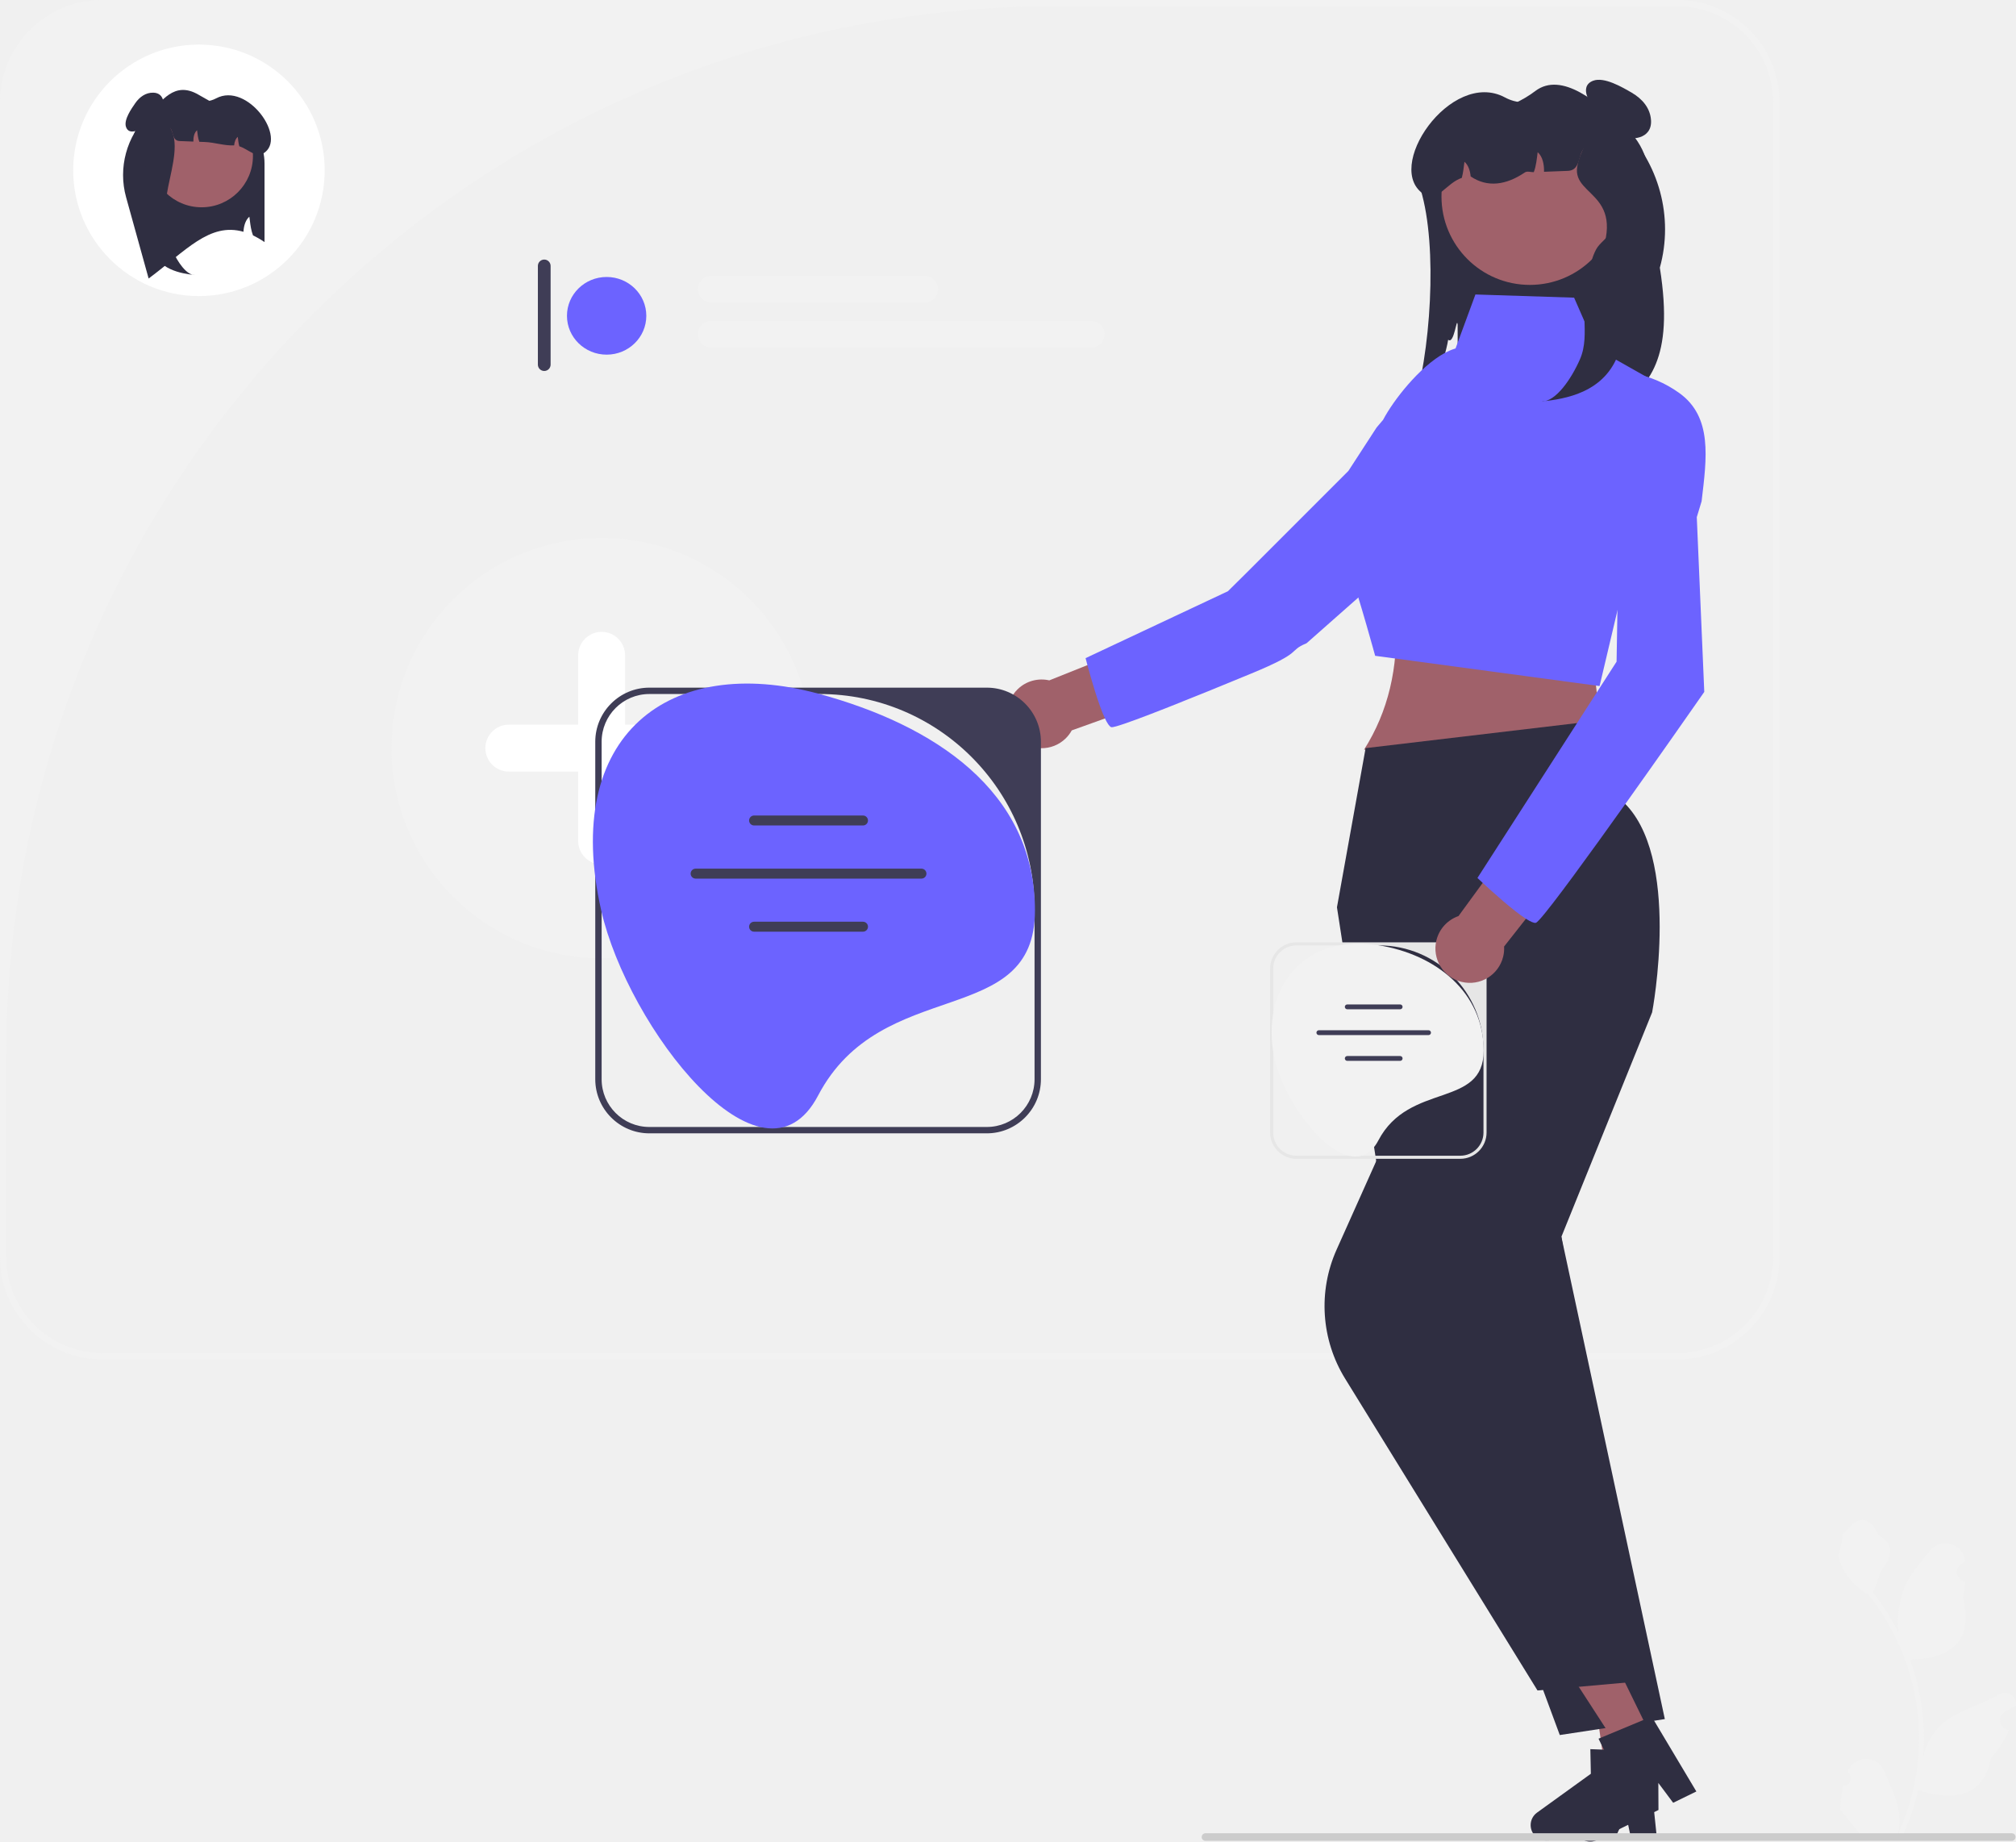
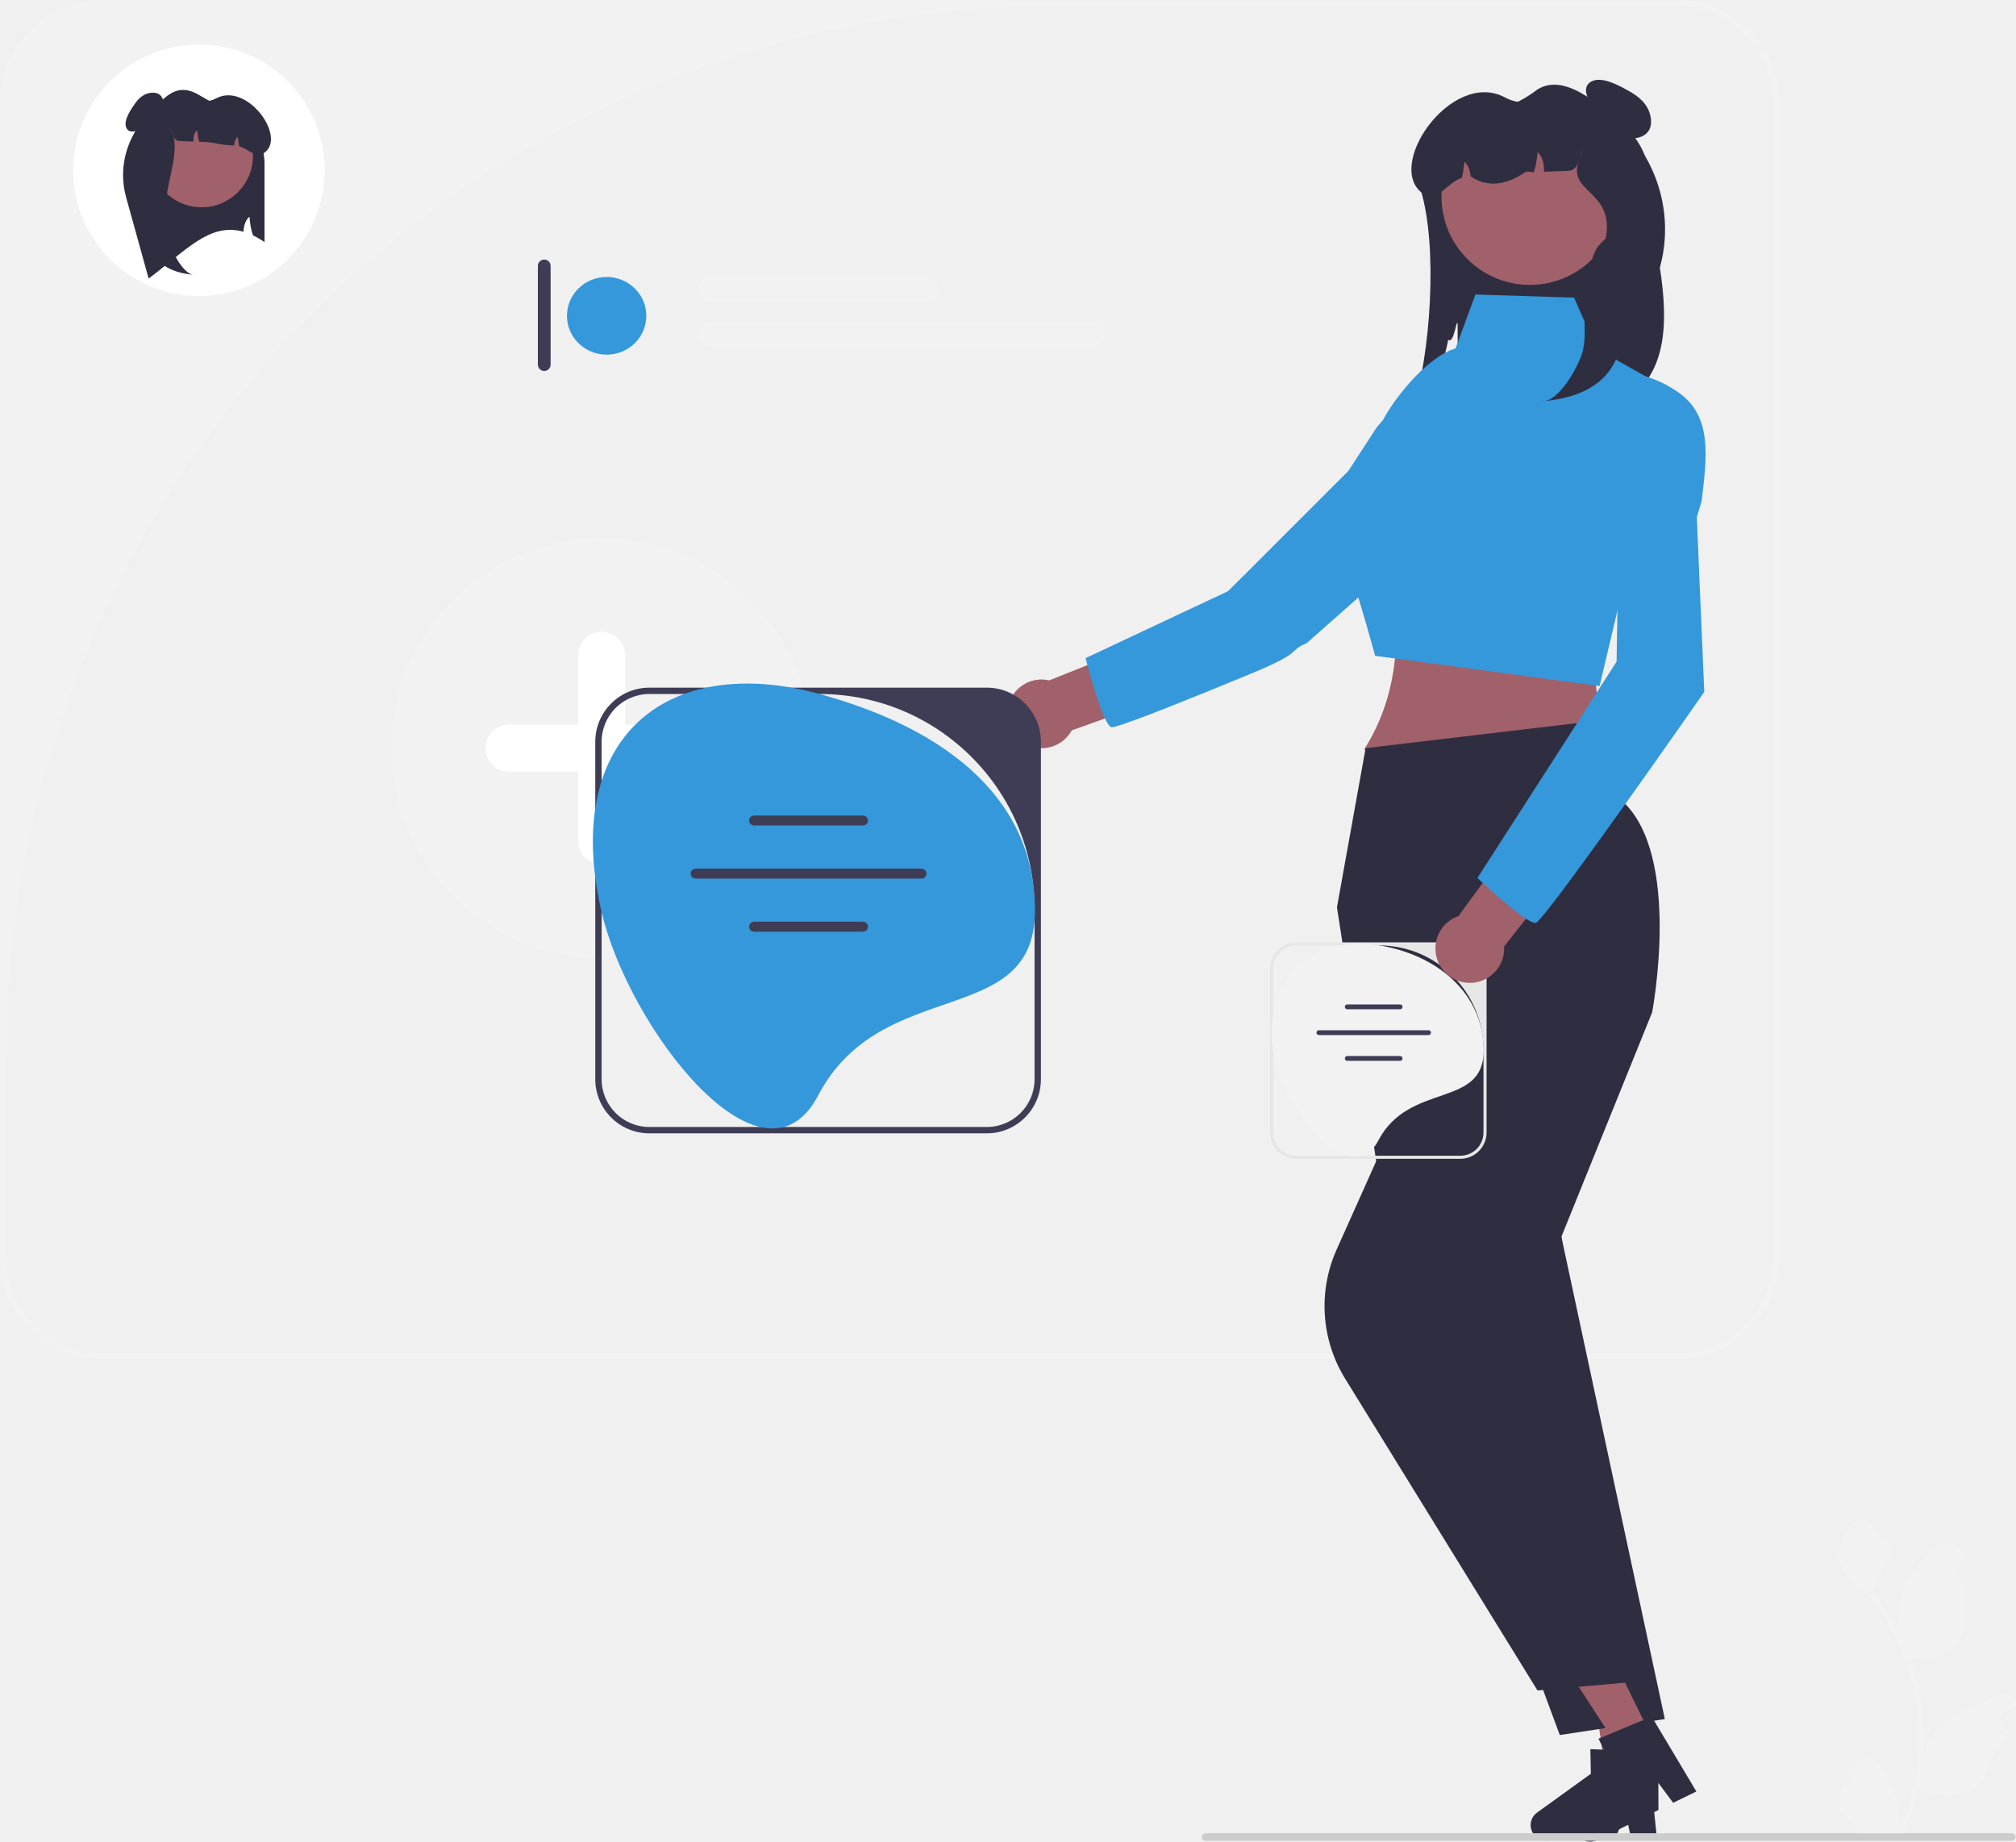
<svg xmlns="http://www.w3.org/2000/svg" width="633.318" height="578.478" viewBox="0 0 633.318 578.478">
  <g>
    <g>
      <circle cx="189" cy="235" r="66" fill="#f2f2f2" />
      <path d="M218.155,227.631h-21.786v-21.786c0-4.07-3.299-7.369-7.369-7.369s-7.369,3.299-7.369,7.369v21.786h-21.786c-4.07,0-7.369,3.299-7.369,7.369s3.299,7.369,7.369,7.369h21.786v21.786c0,4.07,3.299,7.369,7.369,7.369s7.369-3.299,7.369-7.369v-21.786h21.786c4.07,0,7.369-3.299,7.369-7.369s-3.299-7.369-7.369-7.369Z" fill="#fff" />
    </g>
    <path d="M521.431,84.079c4.665,29.391-3.893,36.429-12.181,43.921-20.01-14.85-32.937-16.548-51.317-11.288-.01-.25-.003-14.462-.023-14.702-.27-2.97-1.057,6.352-2.977,4.702-.36,2.68-2.893,11.348-3.133,11.978v.01c-2,.95-4.07,2.14-6.23,3.6,5.014-22.043,5.701-55.103-1.637-68.588,0-19.989,22.441-13.012,38.354-25.109,8.372-6.364,20.097,3.881,26.953,10.737,.067,.067,.133,.133,.201,.2,11.737,11.627,16.406,28.618,11.99,44.539Z" fill="#2f2e41" />
    <g>
      <polygon points="514.947 555.203 504.142 555.426 498.119 512.931 514.065 512.601 514.947 555.203" fill="#a0616a" />
      <path d="M480.849,573.387c.058,2.667,2.263,4.783,4.93,4.732l21.481-.447,3.538-7.73,1.604,7.619,8.105-.163-2.842-27.26-2.825-.105-11.522-.458-3.717-.14,.16,7.732-16.911,12.204c-1.286,.929-2.034,2.43-2.001,4.016Z" fill="#2f2e41" />
    </g>
    <path d="M438.5,194.5c.764,15.154-2.323,28.91-10,41l75-1-4-36-61-4Z" fill="#a0616a" />
    <path d="M526.937,427H32.063c-17.68,0-32.063-14.384-32.063-32.063V32.063C0,14.383,14.383,0,32.063,0h494.874c17.68,0,32.063,14.383,32.063,32.063V394.937c0,17.68-14.383,32.063-32.063,32.063ZM331.354,2C149.457,2,2,149.457,2,331.354v63.582c0,16.604,13.46,30.063,30.063,30.063h494.874c16.603,0,30.063-13.46,30.063-30.063V32.063c0-16.603-13.46-30.063-30.063-30.063h-195.583Z" fill="#f2f2f2" />
    <path d="M505,226l-76,9-9,50,13,84,7,41,50,135,33-5.008-32.5-151.492,28.508-70.5s9.492-49.5-9.508-66.5l-4.5-25.5Z" fill="#2f2e41" />
-     <path d="M494.5,93.5l-31-1-7,19-14,10-5,27s-18,17-14,29,8.5,28.5,8.5,28.5l70.5,9.5,22-93-23-13-7-16Z" fill="#6c63ff" />
+     <path d="M494.5,93.5l-31-1-7,19-14,10-5,27s-18,17-14,29,8.5,28.5,8.5,28.5l70.5,9.5,22-93-23-13-7-16Z" fill="#3498db" />
    <g>
      <path d="M329.632,213.713l29.951-11.967,9.223,16.156-32.117,11.525c-.502,.913-1.143,1.77-1.928,2.535-4.27,4.161-11.105,4.073-15.266-.198-4.161-4.27-4.073-11.105,.198-15.266,2.723-2.654,6.488-3.571,9.939-2.786Z" fill="#a0616a" />
-       <path d="M462.966,124.16c-2.02-4.95,5.846-9.521,1.627-13.321-5.761-5.182-15.221,1.851-22.335,10.034-3.292,3.796-6.093,7.835-7.77,11.012l-2.046,2.417-8.84,13.61-31.449,31.458-6.408,6.346-44.715,21.015,.09,.337c.107,.43,.283,1.068,.493,1.864,1.117,4.123,3.468,12.423,5.517,16.751,.716,1.499,1.383,2.514,1.954,2.725,.181,.065,.702-.017,1.512-.241,5.443-1.494,24.164-9.022,42.556-16.628,16.746-6.919,11.227-6.907,17.185-9.439l.108-.044,47.478-41.924,3.925-3.413c8.605-10.69,6.008-20.594,1.116-32.56Z" fill="#6c63ff" />
+       <path d="M462.966,124.16c-2.02-4.95,5.846-9.521,1.627-13.321-5.761-5.182-15.221,1.851-22.335,10.034-3.292,3.796-6.093,7.835-7.77,11.012l-2.046,2.417-8.84,13.61-31.449,31.458-6.408,6.346-44.715,21.015,.09,.337c.107,.43,.283,1.068,.493,1.864,1.117,4.123,3.468,12.423,5.517,16.751,.716,1.499,1.383,2.514,1.954,2.725,.181,.065,.702-.017,1.512-.241,5.443-1.494,24.164-9.022,42.556-16.628,16.746-6.919,11.227-6.907,17.185-9.439l.108-.044,47.478-41.924,3.925-3.413c8.605-10.69,6.008-20.594,1.116-32.56Z" fill="#3498db" />
    </g>
    <g>
      <polygon points="518.523 544.928 508.814 549.676 485.476 513.656 499.803 506.649 518.523 544.928" fill="#a0616a" />
      <path d="M495.236,575.768c1.174,2.395,4.065,3.388,6.463,2.219l19.301-9.441-.042-8.501,4.66,6.238,7.285-3.557-14.045-23.535-2.607,1.093-10.646,4.431-3.431,1.436,3.397,6.947-10.209,18.185c-.776,1.383-.823,3.06-.126,4.485Z" fill="#2f2e41" />
    </g>
    <path d="M457.5,308.5l-37.613,84.029c-5.872,13.118-4.869,28.293,2.678,40.524l60.435,97.947,30.709-2.74-23.209-139.76" fill="#2f2e41" />
    <circle cx="480.596" cy="61.73" r="27.762" fill="#a0616a" />
    <path d="M517.66,62.55c-1.03,5.68-1.29,13.06-4.53,17.99-2.3,3.51-6.43,2.75-10.19,2.75l-3.05,2.87c-.78-2.31,.43-5.78,1.53-7.83,1.09-2.02,3.29-3.21,4.31-5.29,.73-1.49,4.3-12.54-.85-10.4l-.06,.03c-1.85,.75-3.87-.62-3.9-2.62-.02-1.36-.07-2.82-.19-3.84-.37-3.11-.21-7.79-1.71-10.49-3.87,1.14-1.69,7.76-6.51,7.95-2.49,.1-4.98,.19-7.46,.29,.06-2.37-.47-4.85-2-6.15-.27,2.08-.46,4.31-1.22,6.27-.95,.03-2.051-.428-2.83,.1-5.875,3.983-11.778,4.794-17,1.23-.17-1.84-.76-3.58-1.95-4.6-.22,1.66-.38,3.42-.83,5.06-4.83,1.64-7.611,7.689-11.561,5.369-13.61-8,8.111-39.779,25.131-30.629,7.07,3.8,15.04-.1,22.9,1.54,5.84,1.22,11.83,4.52,15.97,8.81,5.8,6,7.45,13.63,6,21.59Z" fill="#2f2e41" />
    <path d="M505.969,39.465c-3.488-2.681-9.503,6.854-10.49,12.887-1.67,10.206,18.181,7.887,4.466,34.453-4.61,8.929-.04,17.906-3.614,26.063-2.665,6.083-7.571,13.366-12.108,13.264,7.397-.829,20.114-2.661,24.445-15.691,2.359-7.097,1.133-15.288,1.575-23.065,.499-8.778,.078-19.789,1.396-28.144" fill="#2f2e41" />
    <g>
      <path d="M170.972,81.531c-1.103,0-2,.897-2,2v31c0,1.103,.897,2,2,2s2-.897,2-2v-31c0-1.103-.897-2-2-2Z" fill="#3f3d56" />
      <g>
-         <ellipse cx="190.573" cy="99.202" rx="12.463" ry="12.201" fill="#6c63ff" />
+         <ellipse cx="190.573" cy="99.202" rx="12.463" ry="12.201" fill="#3498db" />
        <path d="M290.485,95.028h-67.085c-2.301,0-4.174-1.872-4.174-4.174s1.872-4.174,4.174-4.174h67.085c2.301,0,4.174,1.872,4.174,4.174s-1.872,4.174-4.174,4.174Z" fill="#f2f2f2" />
        <path d="M342.839,109.155h-119.438c-2.301,0-4.174-1.872-4.174-4.174s1.872-4.174,4.174-4.174h119.438c2.301,0,4.174,1.872,4.174,4.174s-1.872,4.174-4.174,4.174Z" fill="#f2f2f2" />
      </g>
    </g>
    <g>
      <circle cx="62.5" cy="53.5" r="39.5" fill="#fff" />
      <path d="M39.615,61.967l7.076,25.513c11.623-8.626,19.117-17.729,29.793-14.673,.006-.145,.017-.285,.029-.424,.157-1.725,.709-3.352,1.824-4.31,.209,1.557,.354,3.206,.778,4.74,.105,.383,.227,.761,.366,1.127v.006c1.162,.552,2.364,1.243,3.619,2.091v-24.629c0-11.611-10.727-15.799-20.748-21.665-7.694-4.504-11.674,2.254-15.656,6.237-.039,.039-.078,.077-.117,.116-6.818,6.754-9.53,16.624-6.965,25.872Z" fill="#2f2e41" />
      <circle cx="63.335" cy="48.986" r="16.126" fill="#a0616a" />
      <path d="M41.806,49.462c.598,3.299,.749,7.586,2.631,10.45,1.336,2.039,3.735,1.597,5.919,1.597l1.772,1.667c.453-1.342-.25-3.357-.889-4.548-.633-1.173-1.911-1.865-2.504-3.073-.424-.866-2.498-7.284,.494-6.041l.035,.017c1.075,.436,2.248-.36,2.265-1.522,.012-.79,.041-1.638,.11-2.231,.215-1.807,.122-4.525,.993-6.093,2.248,.662,.982,4.508,3.782,4.618,1.446,.058,2.893,.11,4.333,.168-.035-1.377,.273-2.817,1.162-3.572,.157,1.208,.267,2.504,.709,3.642,.552,.017,1.098,.035,1.644,.058,3.23,.122,6.099,1.207,9.294,1.067,.099-1.069,.441-2.08,1.133-2.672,.128,.964,.221,1.987,.482,2.939,2.806,.953,5.193,3.652,7.487,2.304,7.906-4.647-4.902-22.645-14.789-17.33-4.107,2.207-8.736-.058-13.302,.895-3.392,.709-6.872,2.626-9.277,5.118-3.369,3.485-4.328,7.917-3.485,12.541Z" fill="#2f2e41" />
      <path d="M48.597,36.052c2.026-1.557,5.52,3.981,6.094,7.486,.97,5.928-2.142,13.959-2.594,20.013-.435,5.821,.024,10.401,2.099,15.139,1.548,3.533,4.398,7.764,7.033,7.705-4.297-.482-11.684-1.546-14.2-9.115-1.37-4.123-.658-8.881-.915-13.398-.29-5.099-.045-11.495-.811-16.349" fill="#2f2e41" />
    </g>
    <path d="M579.059,560.897c2.066,.129,3.208-2.437,1.645-3.933l-.155-.618c.02-.05,.041-.099,.062-.148,2.089-4.982,9.17-4.947,11.241,.042,1.839,4.428,4.179,8.864,4.756,13.546,.258,2.067,.142,4.172-.316,6.2,4.308-9.411,6.575-19.687,6.575-30.021,0-2.597-.142-5.193-.433-7.783-.239-2.119-.568-4.224-.995-6.31-2.306-11.277-7.299-22.018-14.5-30.99-3.462-1.892-6.349-4.851-8.093-8.397-.626-1.279-1.117-2.655-1.35-4.056,.394,.052,1.486-5.949,1.188-6.317,.549-.833,1.532-1.247,2.131-2.06,2.982-4.043,7.091-3.337,9.236,2.157,4.582,2.313,4.627,6.148,1.815,9.837-1.789,2.347-2.035,5.522-3.604,8.035,.162,.207,.329,.407,.491,.614,2.961,3.798,5.522,7.88,7.681,12.169-.61-4.766,.291-10.508,1.826-14.21,1.748-4.217,5.025-7.769,7.91-11.415,3.466-4.379,10.573-2.468,11.184,3.083,.006,.054,.012,.107,.017,.161-.429,.242-.848,.499-1.259,.77-2.339,1.547-1.531,5.174,1.241,5.602l.063,.01c-.155,1.544-.42,3.074-.807,4.579,3.702,14.316-4.29,19.53-15.701,19.764-.252,.129-.497,.258-.749,.381,1.156,3.255,2.08,6.594,2.764,9.979,.614,2.99,1.04,6.013,1.279,9.049,.297,3.83,.271,7.68-.052,11.503l.019-.136c.82-4.211,3.107-8.145,6.427-10.87,4.946-4.063,11.933-5.559,17.268-8.824,2.568-1.572,5.859,.459,5.411,3.437l-.022,.143c-.794,.323-1.569,.698-2.319,1.117-.429,.242-.848,.499-1.259,.77-2.339,1.547-1.531,5.174,1.241,5.602l.063,.01c.045,.006,.084,.013,.129,.019-1.363,3.236-3.262,6.239-5.639,8.829-2.315,12.497-12.256,13.683-22.89,10.044h-.006c-1.163,5.064-2.861,10.011-5.044,14.726h-18.02c-.065-.2-.123-.407-.181-.607,1.666,.103,3.346,.006,4.986-.297-1.337-1.641-2.674-3.294-4.011-4.935-.032-.032-.058-.065-.084-.097-.678-.84-1.363-1.673-2.041-2.512l-0-.001c-.042-2.578,.267-5.147,.879-7.64l.001-0Z" fill="#f2f2f2" />
    <path d="M377.507,577.039c0,.66,.53,1.19,1.19,1.19h253.29c.66,0,1.19-.53,1.19-1.19,0-.66-.53-1.19-1.19-1.19h-253.29c-.66,0-1.19,.53-1.19,1.19Z" fill="#ccc" />
    <g>
      <path d="M327,233v106c0,9.374-7.626,17-17,17h-106c-9.374,0-17-7.626-17-17v-106c0-9.374,7.626-17,17-17h106c9.374,0,17,7.626,17,17Zm-17,121c8.284,0,15-6.716,15-15v-53.441c0-37.312-30.247-67.559-67.559-67.559h-53.441c-8.284,0-15,6.716-15,15v106c0,8.284,6.716,15,15,15h106Z" fill="#3f3d56" />
-       <path d="M325.127,286c0-37.625-31.801-58.323-68.127-68.127-46.573-12.569-80.682,12.865-68.127,68.127,8.336,36.69,50.648,91.446,68.127,58.127,20-38.127,68.127-20.501,68.127-58.127Z" fill="#6c63ff" />
+       <path d="M325.127,286c0-37.625-31.801-58.323-68.127-68.127-46.573-12.569-80.682,12.865-68.127,68.127,8.336,36.69,50.648,91.446,68.127,58.127,20-38.127,68.127-20.501,68.127-58.127Z" fill="#3498db" />
      <g>
        <path d="M271.11,259.292h-34.221c-.863,0-1.565-.702-1.565-1.565s.702-1.564,1.565-1.564h34.221c.863,0,1.564,.702,1.564,1.564s-.702,1.565-1.564,1.565Z" fill="#3f3d56" />
        <path d="M271.11,292.656h-34.221c-.863,0-1.565-.702-1.565-1.565s.702-1.564,1.565-1.564h34.221c.863,0,1.564,.702,1.564,1.564s-.702,1.565-1.564,1.565Z" fill="#3f3d56" />
        <path d="M289.474,275.985h-70.947c-.863,0-1.565-.702-1.565-1.565s.702-1.564,1.565-1.564h70.947c.863,0,1.564,.702,1.564,1.564,0,.863-.702,1.565-1.564,1.565Z" fill="#3f3d56" />
      </g>
    </g>
    <g>
      <path d="M467,304.257v51.486c0,4.553-3.704,8.257-8.257,8.257h-51.486c-4.553,0-8.257-3.704-8.257-8.257v-51.486c0-4.553,3.704-8.257,8.257-8.257h51.486c4.553,0,8.257,3.704,8.257,8.257Zm-8.257,58.771c4.024,0,7.286-3.262,7.286-7.286v-25.957c0-18.123-14.692-32.814-32.814-32.814h-25.957c-4.024,0-7.286,3.262-7.286,7.286v51.486c0,4.024,3.262,7.286,7.286,7.286h51.486Z" fill="#e6e6e6" />
      <path d="M466.09,330c0-18.275-15.035-30.26-33.09-33.09-22.853-3.582-36.114,12.449-33.09,33.09,2.649,18.082,24.601,44.417,33.09,28.233,9.714-18.519,33.09-9.958,33.09-28.233Z" fill="#f2f2f2" />
      <g>
        <path d="M439.854,317.028h-16.621c-.419,0-.76-.341-.76-.76s.341-.76,.76-.76h16.621c.419,0,.76,.341,.76,.76s-.341,.76-.76,.76Z" fill="#3f3d56" />
        <path d="M439.854,333.233h-16.621c-.419,0-.76-.341-.76-.76s.341-.76,.76-.76h16.621c.419,0,.76,.341,.76,.76,0,.419-.341,.76-.76,.76Z" fill="#3f3d56" />
        <path d="M448.773,325.136h-34.46c-.419,0-.76-.341-.76-.76,0-.419,.341-.76,.76-.76h34.46c.419,0,.76,.341,.76,.76s-.341,.76-.76,.76Z" fill="#3f3d56" />
      </g>
    </g>
    <g>
      <path d="M458.18,287.75l19.024-26.046,16.395,8.791-21.093,26.822c.06,1.04-.029,2.107-.288,3.172-1.409,5.794-7.247,9.348-13.041,7.94-5.794-1.409-9.348-7.247-7.94-13.041,.898-3.695,3.601-6.471,6.942-7.639Z" fill="#a0616a" />
-       <path d="M527.524,123.445c-4.34-3.122-9.424-5.33-15.016-6.31-7.633-1.332-.914,9.652-2.597,20.364-.774,4.965-1.002,9.874-.736,13.458l-.449,3.135-.263,16.227-.621,37.515-16.983,26.395-26.728,41.553,.256,.237c.319,.307,.807,.755,1.408,1.317,3.136,2.9,9.536,8.684,13.571,11.264,1.402,.89,2.507,1.396,3.103,1.271,.188-.041,.586-.387,1.153-1.007,3.818-4.156,15.684-20.477,27.229-36.69,10.515-14.756,20.769-29.429,24.473-34.739l.068-.095-2.355-54.896,1.514-4.976c1.614-13.628,3.475-26.482-7.024-34.023Z" fill="#6c63ff" />
+       <path d="M527.524,123.445c-4.34-3.122-9.424-5.33-15.016-6.31-7.633-1.332-.914,9.652-2.597,20.364-.774,4.965-1.002,9.874-.736,13.458l-.449,3.135-.263,16.227-.621,37.515-16.983,26.395-26.728,41.553,.256,.237c.319,.307,.807,.755,1.408,1.317,3.136,2.9,9.536,8.684,13.571,11.264,1.402,.89,2.507,1.396,3.103,1.271,.188-.041,.586-.387,1.153-1.007,3.818-4.156,15.684-20.477,27.229-36.69,10.515-14.756,20.769-29.429,24.473-34.739l.068-.095-2.355-54.896,1.514-4.976c1.614-13.628,3.475-26.482-7.024-34.023Z" fill="#3498db" />
    </g>
  </g>
  <path d="M502.226,35.058c-2.685-1.852-6.48-7.89-1.758-9.694,3.477-1.328,9.209,2.052,12.153,3.764,3.286,1.912,5.839,4.837,6.046,8.731,.311,5.869-6.36,6.619-10.393,4.569" fill="#2f2e41" />
  <path d="M45.642,39.156c-1.278,1.573-5.203,3.629-6.09,.616-.653-2.218,1.72-5.604,2.924-7.344,1.344-1.942,3.281-3.381,5.703-3.319,3.65,.093,3.789,4.262,2.323,6.66" fill="#2f2e41" />
</svg>
